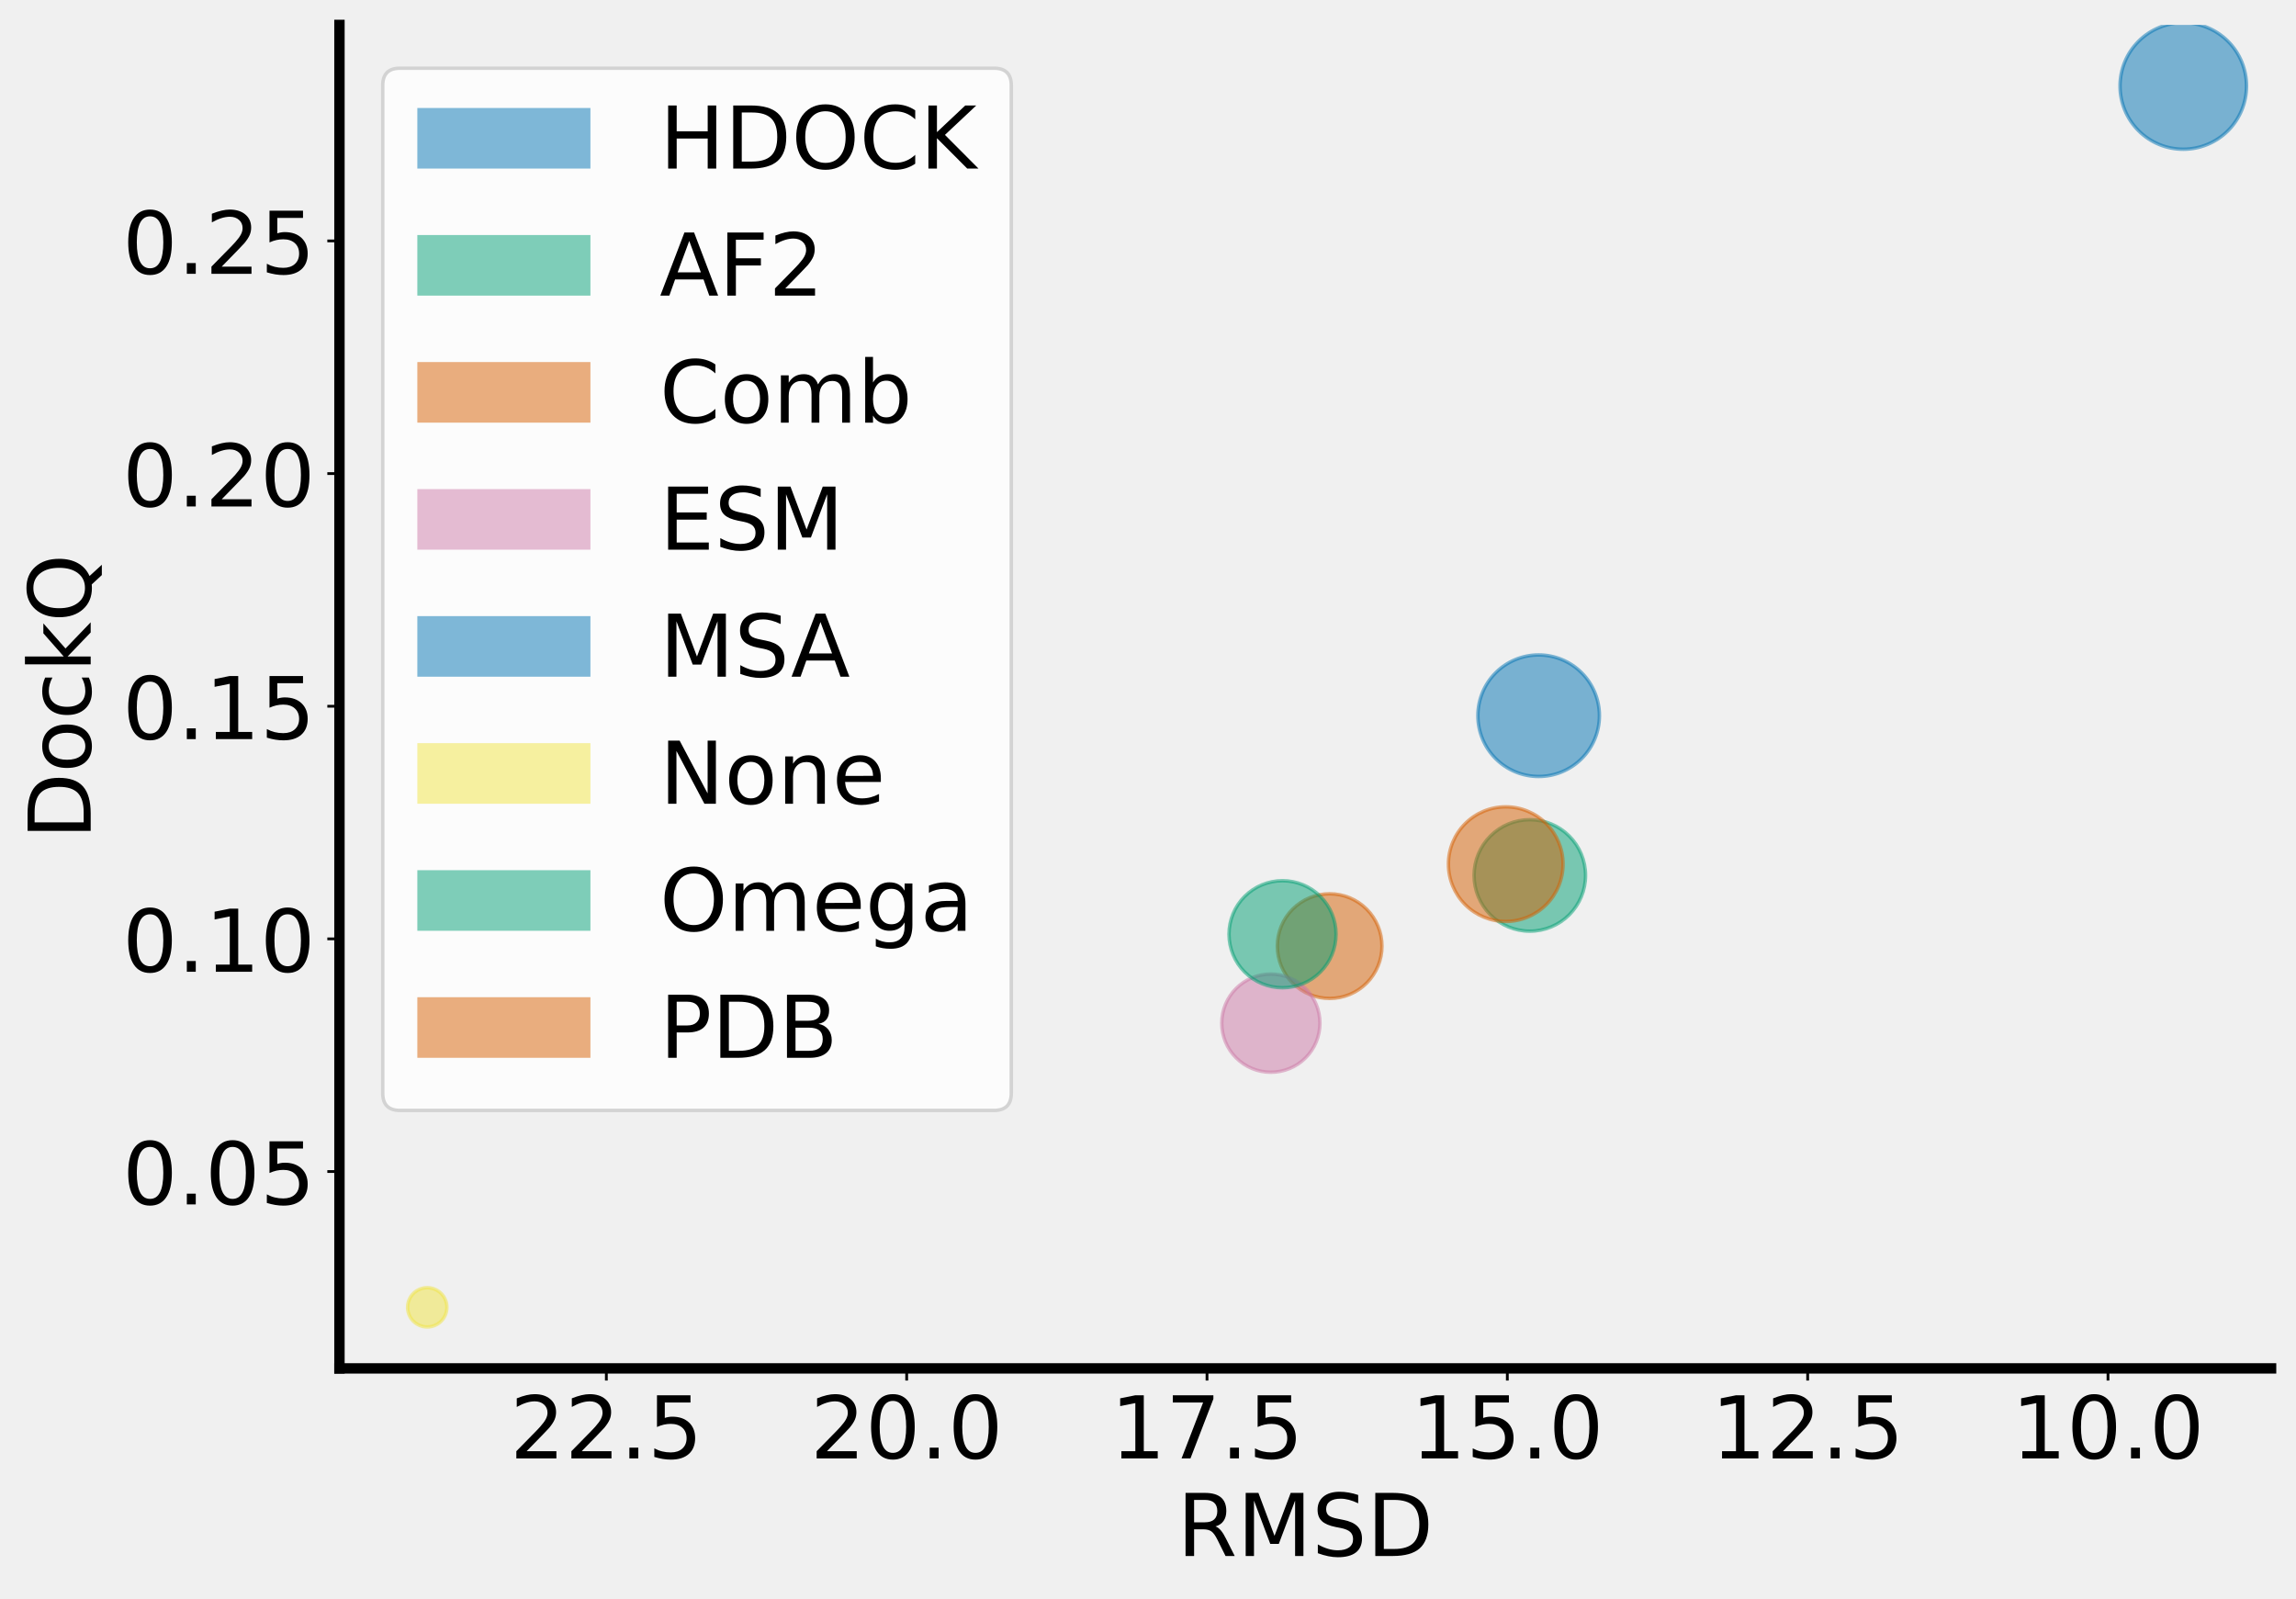
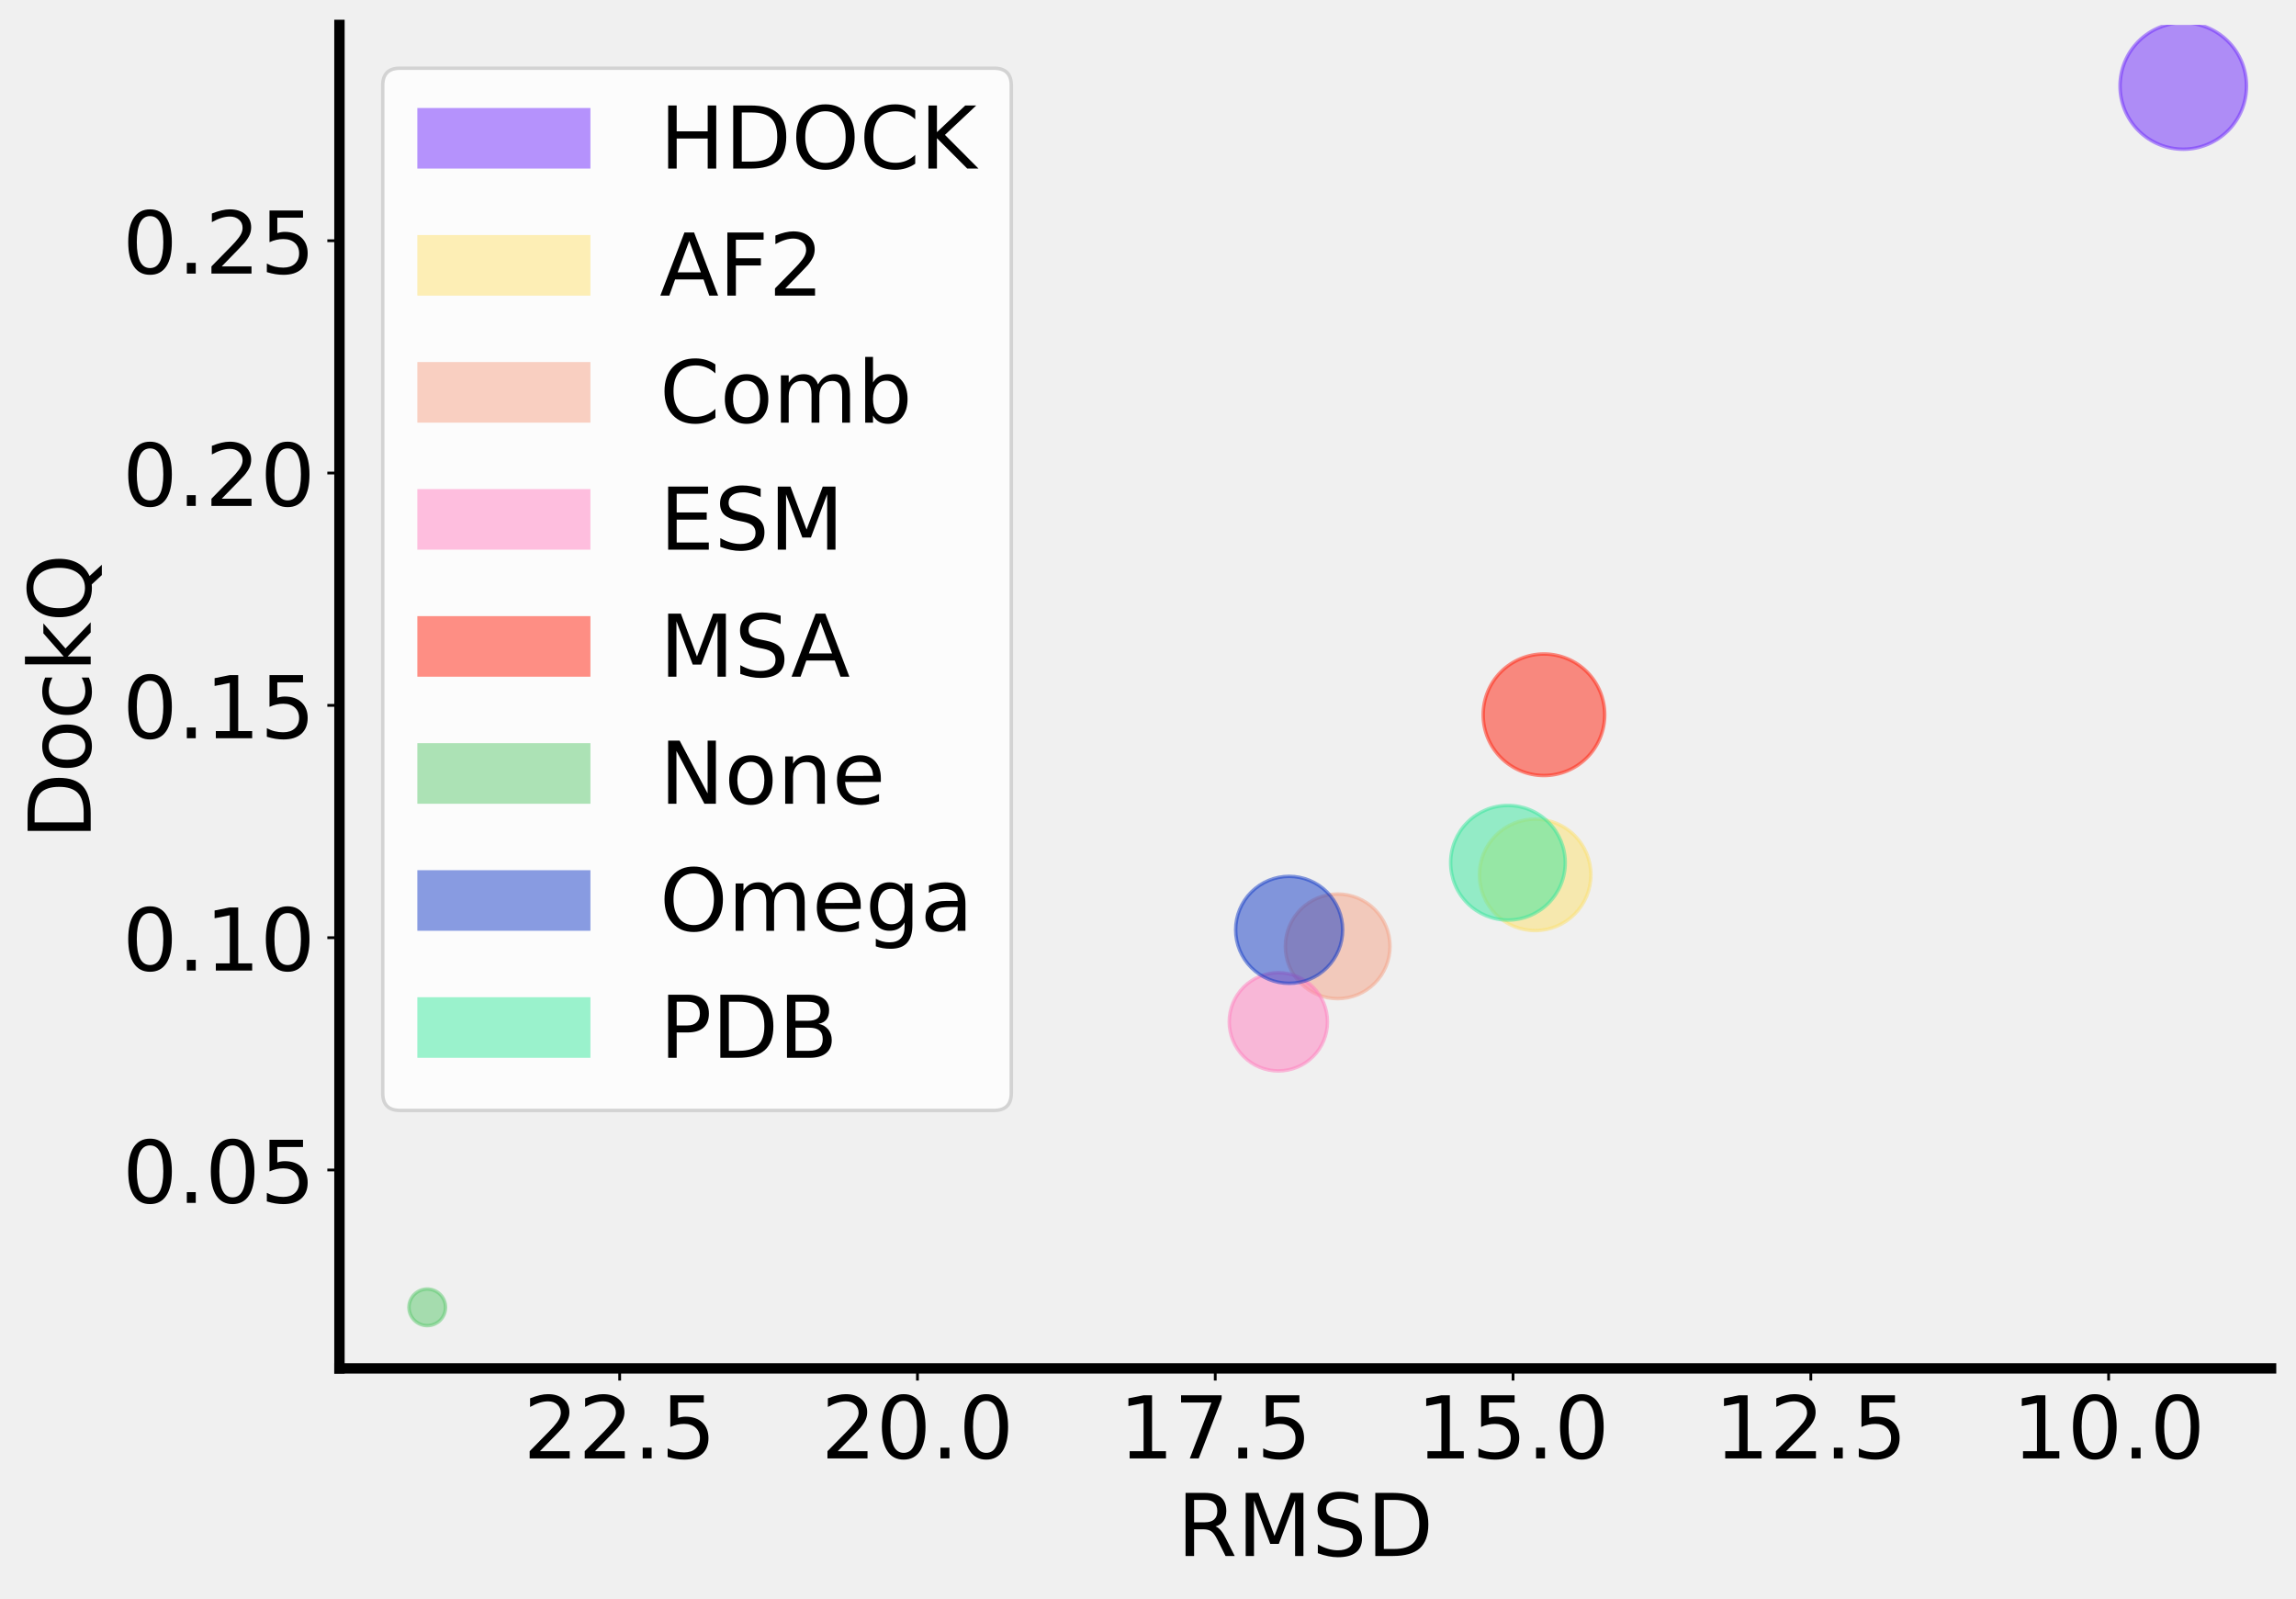
<svg xmlns="http://www.w3.org/2000/svg" xmlns:xlink="http://www.w3.org/1999/xlink" width="663.259pt" height="461.871pt" viewBox="0 0 663.259 461.871" version="1.1">
  <defs>
    <style type="text/css">*{stroke-linejoin: round; stroke-linecap: butt}</style>
  </defs>
  <g id="figure_1">
    <g id="patch_1">
      <path d="M 0 461.871  L 663.259 461.871  L 663.259 0  L 0 0  L 0 461.871  z " style="fill: none" />
    </g>
    <g id="axes_1">
      <g id="patch_2">
        <path d="M 98.059 395.28  L 656.059 395.28  L 656.059 7.2  L 98.059 7.2  L 98.059 395.28  z " style="fill: none" />
      </g>
      <g id="PathCollection_1">
        <defs>
-           <path id="m48e5af295a" d="M 0 18.27  C 4.845 18.27 9.493 16.345 12.919 12.919  C 16.345 9.493 18.27 4.845 18.27 0  C 18.27 -4.845 16.345 -9.493 12.919 -12.919  C 9.493 -16.345 4.845 -18.27 0 -18.27  C -4.845 -18.27 -9.493 -16.345 -12.919 -12.919  C -16.345 -9.493 -18.27 -4.845 -18.27 0  C -18.27 4.845 -16.345 9.493 -12.919 12.919  C -9.493 16.345 -4.845 18.27 0 18.27  z " style="stroke: #0072b2; stroke-opacity: 0.5" />
-         </defs>
-         <g clip-path="url(#pa59b70ff0b)">
-           <use xlink:href="#m48e5af295a" x="630.696" y="24.84" style="fill: #0072b2; fill-opacity: 0.5; stroke: #0072b2; stroke-opacity: 0.5" />
+           <path id="mb4a65cd494" d="M 0 18.27  C 4.845 18.27 9.493 16.345 12.919 12.919  C 16.345 9.493 18.27 4.845 18.27 0  C 18.27 -4.845 16.345 -9.493 12.919 -12.919  C 9.493 -16.345 4.845 -18.27 0 -18.27  C -4.845 -18.27 -9.493 -16.345 -12.919 -12.919  C -16.345 -9.493 -18.27 -4.845 -18.27 0  C -18.27 4.845 -16.345 9.493 -12.919 12.919  C -9.493 16.345 -4.845 18.27 0 18.27  z " style="stroke: #6d28fc; stroke-opacity: 0.5" />
+         </defs>
+         <g clip-path="url(#p5385d5f9c7)">
+           <use xlink:href="#mb4a65cd494" x="630.696" y="24.84" style="fill: #6d28fc; fill-opacity: 0.5; stroke: #6d28fc; stroke-opacity: 0.5" />
        </g>
      </g>
      <g id="PathCollection_2">
        <defs>
-           <path id="mfb58698aa3" d="M 0 16.101  C 4.27 16.101 8.366 14.404 11.385 11.385  C 14.404 8.366 16.101 4.27 16.101 0  C 16.101 -4.27 14.404 -8.366 11.385 -11.385  C 8.366 -14.404 4.27 -16.101 0 -16.101  C -4.27 -16.101 -8.366 -14.404 -11.385 -11.385  C -14.404 -8.366 -16.101 -4.27 -16.101 0  C -16.101 4.27 -14.404 8.366 -11.385 11.385  C -8.366 14.404 -4.27 16.101 0 16.101  z " style="stroke: #009e73; stroke-opacity: 0.5" />
-         </defs>
-         <g clip-path="url(#pa59b70ff0b)">
-           <use xlink:href="#mfb58698aa3" x="441.926" y="252.878" style="fill: #009e73; fill-opacity: 0.5; stroke: #009e73; stroke-opacity: 0.5" />
+           <path id="mcbb6aacd8a" d="M 0 16.098  C 4.269 16.098 8.364 14.402 11.383 11.383  C 14.402 8.364 16.098 4.269 16.098 0  C 16.098 -4.269 14.402 -8.364 11.383 -11.383  C 8.364 -14.402 4.269 -16.098 0 -16.098  C -4.269 -16.098 -8.364 -14.402 -11.383 -11.383  C -14.402 -8.364 -16.098 -4.269 -16.098 0  C -16.098 4.269 -14.402 8.364 -11.383 11.383  C -8.364 14.402 -4.269 16.098 0 16.098  z " style="stroke: #fde06d; stroke-opacity: 0.5" />
+         </defs>
+         <g clip-path="url(#p5385d5f9c7)">
+           <use xlink:href="#mcbb6aacd8a" x="443.471" y="252.708" style="fill: #fde06d; fill-opacity: 0.5; stroke: #fde06d; stroke-opacity: 0.5" />
        </g>
      </g>
      <g id="PathCollection_3">
        <defs>
-           <path id="m0a0dd87631" d="M 0 15.114  C 4.008 15.114 7.853 13.522 10.688 10.688  C 13.522 7.853 15.114 4.008 15.114 0  C 15.114 -4.008 13.522 -7.853 10.688 -10.688  C 7.853 -13.522 4.008 -15.114 0 -15.114  C -4.008 -15.114 -7.853 -13.522 -10.688 -10.688  C -13.522 -7.853 -15.114 -4.008 -15.114 0  C -15.114 4.008 -13.522 7.853 -10.688 10.688  C -7.853 13.522 -4.008 15.114 0 15.114  z " style="stroke: #d55e00; stroke-opacity: 0.5" />
-         </defs>
-         <g clip-path="url(#pa59b70ff0b)">
-           <use xlink:href="#m0a0dd87631" x="384.103" y="273.299" style="fill: #d55e00; fill-opacity: 0.5; stroke: #d55e00; stroke-opacity: 0.5" />
+           <path id="mfab686c2c6" d="M 0 15.112  C 4.008 15.112 7.852 13.52 10.686 10.686  C 13.52 7.852 15.112 4.008 15.112 0  C 15.112 -4.008 13.52 -7.852 10.686 -10.686  C 7.852 -13.52 4.008 -15.112 0 -15.112  C -4.008 -15.112 -7.852 -13.52 -10.686 -10.686  C -13.52 -7.852 -15.112 -4.008 -15.112 0  C -15.112 4.008 -13.52 7.852 -10.686 10.686  C -7.852 13.52 -4.008 15.112 0 15.112  z " style="stroke: #f5a286; stroke-opacity: 0.5" />
+         </defs>
+         <g clip-path="url(#p5385d5f9c7)">
+           <use xlink:href="#mfab686c2c6" x="386.427" y="273.363" style="fill: #f5a286; fill-opacity: 0.5; stroke: #f5a286; stroke-opacity: 0.5" />
        </g>
      </g>
      <g id="PathCollection_4">
        <defs>
-           <path id="mf6a052ebb6" d="M 0 14.184  C 3.762 14.184 7.37 12.689 10.029 10.029  C 12.689 7.37 14.184 3.762 14.184 0  C 14.184 -3.762 12.689 -7.37 10.029 -10.029  C 7.37 -12.689 3.762 -14.184 0 -14.184  C -3.762 -14.184 -7.37 -12.689 -10.029 -10.029  C -12.689 -7.37 -14.184 -3.762 -14.184 0  C -14.184 3.762 -12.689 7.37 -10.029 10.029  C -7.37 12.689 -3.762 14.184 0 14.184  z " style="stroke: #cc79a7; stroke-opacity: 0.5" />
-         </defs>
-         <g clip-path="url(#pa59b70ff0b)">
-           <use xlink:href="#mf6a052ebb6" x="367.118" y="295.551" style="fill: #cc79a7; fill-opacity: 0.5; stroke: #cc79a7; stroke-opacity: 0.5" />
+           <path id="m2ef3857c79" d="M 0 14.187  C 3.762 14.187 7.371 12.692 10.032 10.032  C 12.692 7.371 14.187 3.762 14.187 0  C 14.187 -3.762 12.692 -7.371 10.032 -10.032  C 7.371 -12.692 3.762 -14.187 0 -14.187  C -3.762 -14.187 -7.371 -12.692 -10.032 -10.032  C -12.692 -7.371 -14.187 -3.762 -14.187 0  C -14.187 3.762 -12.692 7.371 -10.032 10.032  C -7.371 12.692 -3.762 14.187 0 14.187  z " style="stroke: #ff7fbf; stroke-opacity: 0.5" />
+         </defs>
+         <g clip-path="url(#p5385d5f9c7)">
+           <use xlink:href="#m2ef3857c79" x="369.286" y="295.17" style="fill: #ff7fbf; fill-opacity: 0.5; stroke: #ff7fbf; stroke-opacity: 0.5" />
        </g>
      </g>
      <g id="PathCollection_5">
        <defs>
-           <path id="me618e9ca92" d="M 0 5.673  C 1.504 5.673 2.947 5.075 4.011 4.011  C 5.075 2.947 5.673 1.504 5.673 0  C 5.673 -1.504 5.075 -2.947 4.011 -4.011  C 2.947 -5.075 1.504 -5.673 0 -5.673  C -1.504 -5.673 -2.947 -5.075 -4.011 -4.011  C -5.075 -2.947 -5.673 -1.504 -5.673 0  C -5.673 1.504 -5.075 2.947 -4.011 4.011  C -2.947 5.075 -1.504 5.673 0 5.673  z " style="stroke: #f0e442; stroke-opacity: 0.5" />
-         </defs>
-         <g clip-path="url(#pa59b70ff0b)">
-           <use xlink:href="#me618e9ca92" x="123.423" y="377.64" style="fill: #f0e442; fill-opacity: 0.5; stroke: #f0e442; stroke-opacity: 0.5" />
+           <path id="m15f383cdc3" d="M 0 5.281  C 1.401 5.281 2.744 4.725 3.735 3.735  C 4.725 2.744 5.281 1.401 5.281 0  C 5.281 -1.401 4.725 -2.744 3.735 -3.735  C 2.744 -4.725 1.401 -5.281 0 -5.281  C -1.401 -5.281 -2.744 -4.725 -3.735 -3.735  C -4.725 -2.744 -5.281 -1.401 -5.281 0  C -5.281 1.401 -4.725 2.744 -3.735 3.735  C -2.744 4.725 -1.401 5.281 0 5.281  z " style="stroke: #5bc86d; stroke-opacity: 0.5" />
+         </defs>
+         <g clip-path="url(#p5385d5f9c7)">
+           <use xlink:href="#m15f383cdc3" x="123.423" y="377.64" style="fill: #5bc86d; fill-opacity: 0.5; stroke: #5bc86d; stroke-opacity: 0.5" />
        </g>
      </g>
      <g id="PathCollection_6">
        <defs>
-           <path id="m4f892e64a2" d="M 0 17.555  C 4.656 17.555 9.121 15.705 12.413 12.413  C 15.705 9.121 17.555 4.656 17.555 0  C 17.555 -4.656 15.705 -9.121 12.413 -12.413  C 9.121 -15.705 4.656 -17.555 0 -17.555  C -4.656 -17.555 -9.121 -15.705 -12.413 -12.413  C -15.705 -9.121 -17.555 -4.656 -17.555 0  C -17.555 4.656 -15.705 9.121 -12.413 12.413  C -9.121 15.705 -4.656 17.555 0 17.555  z " style="stroke: #0072b2; stroke-opacity: 0.5" />
-         </defs>
-         <g clip-path="url(#pa59b70ff0b)">
-           <use xlink:href="#m4f892e64a2" x="444.48" y="206.742" style="fill: #0072b2; fill-opacity: 0.5; stroke: #0072b2; stroke-opacity: 0.5" />
+           <path id="m35a217457a" d="M 0 17.556  C 4.656 17.556 9.122 15.706 12.414 12.414  C 15.706 9.122 17.556 4.656 17.556 0  C 17.556 -4.656 15.706 -9.122 12.414 -12.414  C 9.122 -15.706 4.656 -17.556 0 -17.556  C -4.656 -17.556 -9.122 -15.706 -12.414 -12.414  C -15.706 -9.122 -17.556 -4.656 -17.556 0  C -17.556 4.656 -15.706 9.122 -12.414 12.414  C -9.122 15.706 -4.656 17.556 0 17.556  z " style="stroke: #ff200c; stroke-opacity: 0.5" />
+         </defs>
+         <g clip-path="url(#p5385d5f9c7)">
+           <use xlink:href="#m35a217457a" x="446.008" y="206.469" style="fill: #ff200c; fill-opacity: 0.5; stroke: #ff200c; stroke-opacity: 0.5" />
        </g>
      </g>
      <g id="PathCollection_7">
        <defs>
-           <path id="m7d9a3fc490" d="M 0 15.459  C 4.1 15.459 8.032 13.83 10.931 10.931  C 13.83 8.032 15.459 4.1 15.459 0  C 15.459 -4.1 13.83 -8.032 10.931 -10.931  C 8.032 -13.83 4.1 -15.459 0 -15.459  C -4.1 -15.459 -8.032 -13.83 -10.931 -10.931  C -13.83 -8.032 -15.459 -4.1 -15.459 0  C -15.459 4.1 -13.83 8.032 -10.931 10.931  C -8.032 13.83 -4.1 15.459 0 15.459  z " style="stroke: #009e73; stroke-opacity: 0.5" />
-         </defs>
-         <g clip-path="url(#pa59b70ff0b)">
-           <use xlink:href="#m7d9a3fc490" x="370.491" y="269.864" style="fill: #009e73; fill-opacity: 0.5; stroke: #009e73; stroke-opacity: 0.5" />
+           <path id="mdaea5730d9" d="M 0 15.455  C 4.099 15.455 8.03 13.826 10.928 10.928  C 13.826 8.03 15.455 4.099 15.455 0  C 15.455 -4.099 13.826 -8.03 10.928 -10.928  C 8.03 -13.826 4.099 -15.455 0 -15.455  C -4.099 -15.455 -8.03 -13.826 -10.928 -10.928  C -13.826 -8.03 -15.455 -4.099 -15.455 0  C -15.455 4.099 -13.826 8.03 -10.928 10.928  C -8.03 13.826 -4.099 15.455 0 15.455  z " style="stroke: #133ac6; stroke-opacity: 0.5" />
+         </defs>
+         <g clip-path="url(#p5385d5f9c7)">
+           <use xlink:href="#mdaea5730d9" x="372.406" y="268.596" style="fill: #133ac6; fill-opacity: 0.5; stroke: #133ac6; stroke-opacity: 0.5" />
        </g>
      </g>
      <g id="PathCollection_8">
        <defs>
-           <path id="m69eade012e" d="M 0 16.556  C 4.391 16.556 8.602 14.812 11.707 11.707  C 14.812 8.602 16.556 4.391 16.556 0  C 16.556 -4.391 14.812 -8.602 11.707 -11.707  C 8.602 -14.812 4.391 -16.556 0 -16.556  C -4.391 -16.556 -8.602 -14.812 -11.707 -11.707  C -14.812 -8.602 -16.556 -4.391 -16.556 0  C -16.556 4.391 -14.812 8.602 -11.707 11.707  C -8.602 14.812 -4.391 16.556 0 16.556  z " style="stroke: #d55e00; stroke-opacity: 0.5" />
-         </defs>
-         <g clip-path="url(#pa59b70ff0b)">
-           <use xlink:href="#m69eade012e" x="434.969" y="249.619" style="fill: #d55e00; fill-opacity: 0.5; stroke: #d55e00; stroke-opacity: 0.5" />
+           <path id="m36bc9dff1e" d="M 0 16.552  C 4.39 16.552 8.6 14.808 11.704 11.704  C 14.808 8.6 16.552 4.39 16.552 0  C 16.552 -4.39 14.808 -8.6 11.704 -11.704  C 8.6 -14.808 4.39 -16.552 0 -16.552  C -4.39 -16.552 -8.6 -14.808 -11.704 -11.704  C -14.808 -8.6 -16.552 -4.39 -16.552 0  C -16.552 4.39 -14.808 8.6 -11.704 11.704  C -8.6 14.808 -4.39 16.552 0 16.552  z " style="stroke: #37e79c; stroke-opacity: 0.5" />
+         </defs>
+         <g clip-path="url(#p5385d5f9c7)">
+           <use xlink:href="#m36bc9dff1e" x="435.607" y="249.218" style="fill: #37e79c; fill-opacity: 0.5; stroke: #37e79c; stroke-opacity: 0.5" />
        </g>
      </g>
      <g id="matplotlib.axis_1">
        <g id="xtick_1">
          <g id="line2d_1">
            <defs>
-               <path id="mab7ee7ab1b" d="M 0 0  L 0 3.5  " style="stroke: #000000; stroke-width: 0.8" />
-             </defs>
-             <g>
-               <use xlink:href="#mab7ee7ab1b" x="608.946" y="395.28" style="stroke: #000000; stroke-width: 0.8" />
+               <path id="m29849252bc" d="M 0 0  L 0 3.5  " style="stroke: #000000; stroke-width: 0.8" />
+             </defs>
+             <g>
+               <use xlink:href="#m29849252bc" x="609.129" y="395.28" style="stroke: #000000; stroke-width: 0.8" />
            </g>
          </g>
          <g id="text_1">
-             <g transform="translate(581.1137 421.2761) scale(0.25 -0.25)">
+             <g transform="translate(581.2975 421.2761) scale(0.25 -0.25)">
              <defs>
                <path id="DejaVuSans-31" d="M 794 531  L 1825 531  L 1825 4091  L 703 3866  L 703 4441  L 1819 4666  L 2450 4666  L 2450 531  L 3481 531  L 3481 0  L 794 0  L 794 531  z " transform="scale(0.015625)" />
                <path id="DejaVuSans-30" d="M 2034 4250  Q 1547 4250 1301 3770  Q 1056 3291 1056 2328  Q 1056 1369 1301 889  Q 1547 409 2034 409  Q 2525 409 2770 889  Q 3016 1369 3016 2328  Q 3016 3291 2770 3770  Q 2525 4250 2034 4250  z M 2034 4750  Q 2819 4750 3233 4129  Q 3647 3509 3647 2328  Q 3647 1150 3233 529  Q 2819 -91 2034 -91  Q 1250 -91 836 529  Q 422 1150 422 2328  Q 422 3509 836 4129  Q 1250 4750 2034 4750  z " transform="scale(0.015625)" />
                <path id="DejaVuSans-2e" d="M 684 794  L 1344 794  L 1344 0  L 684 0  L 684 794  z " transform="scale(0.015625)" />
              </defs>
              <use xlink:href="#DejaVuSans-31" />
              <use xlink:href="#DejaVuSans-30" x="63.623" />
              <use xlink:href="#DejaVuSans-2e" x="127.246" />
              <use xlink:href="#DejaVuSans-30" x="159.033" />
            </g>
          </g>
        </g>
        <g id="xtick_2">
          <g id="line2d_2">
            <g>
-               <use xlink:href="#mab7ee7ab1b" x="522.189" y="395.28" style="stroke: #000000; stroke-width: 0.8" />
+               <use xlink:href="#m29849252bc" x="523.105" y="395.28" style="stroke: #000000; stroke-width: 0.8" />
            </g>
          </g>
          <g id="text_2">
-             <g transform="translate(494.3566 421.2761) scale(0.25 -0.25)">
+             <g transform="translate(495.2734 421.2761) scale(0.25 -0.25)">
              <defs>
                <path id="DejaVuSans-32" d="M 1228 531  L 3431 531  L 3431 0  L 469 0  L 469 531  Q 828 903 1448 1529  Q 2069 2156 2228 2338  Q 2531 2678 2651 2914  Q 2772 3150 2772 3378  Q 2772 3750 2511 3984  Q 2250 4219 1831 4219  Q 1534 4219 1204 4116  Q 875 4013 500 3803  L 500 4441  Q 881 4594 1212 4672  Q 1544 4750 1819 4750  Q 2544 4750 2975 4387  Q 3406 4025 3406 3419  Q 3406 3131 3298 2873  Q 3191 2616 2906 2266  Q 2828 2175 2409 1742  Q 1991 1309 1228 531  z " transform="scale(0.015625)" />
                <path id="DejaVuSans-35" d="M 691 4666  L 3169 4666  L 3169 4134  L 1269 4134  L 1269 2991  Q 1406 3038 1543 3061  Q 1681 3084 1819 3084  Q 2600 3084 3056 2656  Q 3513 2228 3513 1497  Q 3513 744 3044 326  Q 2575 -91 1722 -91  Q 1428 -91 1123 -41  Q 819 9 494 109  L 494 744  Q 775 591 1075 516  Q 1375 441 1709 441  Q 2250 441 2565 725  Q 2881 1009 2881 1497  Q 2881 1984 2565 2268  Q 2250 2553 1709 2553  Q 1456 2553 1204 2497  Q 953 2441 691 2322  L 691 4666  z " transform="scale(0.015625)" />
              </defs>
              <use xlink:href="#DejaVuSans-31" />
              <use xlink:href="#DejaVuSans-32" x="63.623" />
              <use xlink:href="#DejaVuSans-2e" x="127.246" />
              <use xlink:href="#DejaVuSans-35" x="159.033" />
            </g>
          </g>
        </g>
        <g id="xtick_3">
          <g id="line2d_3">
            <g>
-               <use xlink:href="#mab7ee7ab1b" x="435.431" y="395.28" style="stroke: #000000; stroke-width: 0.8" />
+               <use xlink:href="#m29849252bc" x="437.081" y="395.28" style="stroke: #000000; stroke-width: 0.8" />
            </g>
          </g>
          <g id="text_3">
-             <g transform="translate(407.5994 421.2761) scale(0.25 -0.25)">
+             <g transform="translate(409.2493 421.2761) scale(0.25 -0.25)">
              <use xlink:href="#DejaVuSans-31" />
              <use xlink:href="#DejaVuSans-35" x="63.623" />
              <use xlink:href="#DejaVuSans-2e" x="127.246" />
              <use xlink:href="#DejaVuSans-30" x="159.033" />
            </g>
          </g>
        </g>
        <g id="xtick_4">
          <g id="line2d_4">
            <g>
-               <use xlink:href="#mab7ee7ab1b" x="348.674" y="395.28" style="stroke: #000000; stroke-width: 0.8" />
+               <use xlink:href="#m29849252bc" x="351.057" y="395.28" style="stroke: #000000; stroke-width: 0.8" />
            </g>
          </g>
          <g id="text_4">
-             <g transform="translate(320.8423 421.2761) scale(0.25 -0.25)">
+             <g transform="translate(323.2252 421.2761) scale(0.25 -0.25)">
              <defs>
                <path id="DejaVuSans-37" d="M 525 4666  L 3525 4666  L 3525 4397  L 1831 0  L 1172 0  L 2766 4134  L 525 4134  L 525 4666  z " transform="scale(0.015625)" />
              </defs>
              <use xlink:href="#DejaVuSans-31" />
              <use xlink:href="#DejaVuSans-37" x="63.623" />
              <use xlink:href="#DejaVuSans-2e" x="127.246" />
              <use xlink:href="#DejaVuSans-35" x="159.033" />
            </g>
          </g>
        </g>
        <g id="xtick_5">
          <g id="line2d_5">
            <g>
-               <use xlink:href="#mab7ee7ab1b" x="261.917" y="395.28" style="stroke: #000000; stroke-width: 0.8" />
+               <use xlink:href="#m29849252bc" x="265.033" y="395.28" style="stroke: #000000; stroke-width: 0.8" />
            </g>
          </g>
          <g id="text_5">
-             <g transform="translate(234.0852 421.2761) scale(0.25 -0.25)">
+             <g transform="translate(237.2011 421.2761) scale(0.25 -0.25)">
              <use xlink:href="#DejaVuSans-32" />
              <use xlink:href="#DejaVuSans-30" x="63.623" />
              <use xlink:href="#DejaVuSans-2e" x="127.246" />
              <use xlink:href="#DejaVuSans-30" x="159.033" />
            </g>
          </g>
        </g>
        <g id="xtick_6">
          <g id="line2d_6">
            <g>
-               <use xlink:href="#mab7ee7ab1b" x="175.16" y="395.28" style="stroke: #000000; stroke-width: 0.8" />
+               <use xlink:href="#m29849252bc" x="179.009" y="395.28" style="stroke: #000000; stroke-width: 0.8" />
            </g>
          </g>
          <g id="text_6">
-             <g transform="translate(147.3281 421.2761) scale(0.25 -0.25)">
+             <g transform="translate(151.1771 421.2761) scale(0.25 -0.25)">
              <use xlink:href="#DejaVuSans-32" />
              <use xlink:href="#DejaVuSans-32" x="63.623" />
              <use xlink:href="#DejaVuSans-2e" x="127.246" />
              <use xlink:href="#DejaVuSans-35" x="159.033" />
            </g>
          </g>
        </g>
        <g id="text_7">
          <g transform="translate(340.0281 449.4714) scale(0.25 -0.25)">
            <defs>
              <path id="DejaVuSans-52" d="M 2841 2188  Q 3044 2119 3236 1894  Q 3428 1669 3622 1275  L 4263 0  L 3584 0  L 2988 1197  Q 2756 1666 2539 1819  Q 2322 1972 1947 1972  L 1259 1972  L 1259 0  L 628 0  L 628 4666  L 2053 4666  Q 2853 4666 3247 4331  Q 3641 3997 3641 3322  Q 3641 2881 3436 2590  Q 3231 2300 2841 2188  z M 1259 4147  L 1259 2491  L 2053 2491  Q 2509 2491 2742 2702  Q 2975 2913 2975 3322  Q 2975 3731 2742 3939  Q 2509 4147 2053 4147  L 1259 4147  z " transform="scale(0.015625)" />
              <path id="DejaVuSans-4d" d="M 628 4666  L 1569 4666  L 2759 1491  L 3956 4666  L 4897 4666  L 4897 0  L 4281 0  L 4281 4097  L 3078 897  L 2444 897  L 1241 4097  L 1241 0  L 628 0  L 628 4666  z " transform="scale(0.015625)" />
              <path id="DejaVuSans-53" d="M 3425 4513  L 3425 3897  Q 3066 4069 2747 4153  Q 2428 4238 2131 4238  Q 1616 4238 1336 4038  Q 1056 3838 1056 3469  Q 1056 3159 1242 3001  Q 1428 2844 1947 2747  L 2328 2669  Q 3034 2534 3370 2195  Q 3706 1856 3706 1288  Q 3706 609 3251 259  Q 2797 -91 1919 -91  Q 1588 -91 1214 -16  Q 841 59 441 206  L 441 856  Q 825 641 1194 531  Q 1563 422 1919 422  Q 2459 422 2753 634  Q 3047 847 3047 1241  Q 3047 1584 2836 1778  Q 2625 1972 2144 2069  L 1759 2144  Q 1053 2284 737 2584  Q 422 2884 422 3419  Q 422 4038 858 4394  Q 1294 4750 2059 4750  Q 2388 4750 2728 4690  Q 3069 4631 3425 4513  z " transform="scale(0.015625)" />
              <path id="DejaVuSans-44" d="M 1259 4147  L 1259 519  L 2022 519  Q 2988 519 3436 956  Q 3884 1394 3884 2338  Q 3884 3275 3436 3711  Q 2988 4147 2022 4147  L 1259 4147  z M 628 4666  L 1925 4666  Q 3281 4666 3915 4102  Q 4550 3538 4550 2338  Q 4550 1131 3912 565  Q 3275 0 1925 0  L 628 0  L 628 4666  z " transform="scale(0.015625)" />
            </defs>
            <use xlink:href="#DejaVuSans-52" />
            <use xlink:href="#DejaVuSans-4d" x="69.482" />
            <use xlink:href="#DejaVuSans-53" x="155.762" />
            <use xlink:href="#DejaVuSans-44" x="219.238" />
          </g>
        </g>
      </g>
      <g id="matplotlib.axis_2">
        <g id="ytick_1">
          <g id="line2d_7">
            <defs>
-               <path id="mf2f65dddc5" d="M 0 0  L -3.5 0  " style="stroke: #000000; stroke-width: 0.8" />
-             </defs>
-             <g>
-               <use xlink:href="#mf2f65dddc5" x="98.059" y="338.413" style="stroke: #000000; stroke-width: 0.8" />
+               <path id="m3a3c94e24a" d="M 0 0  L -3.5 0  " style="stroke: #000000; stroke-width: 0.8" />
+             </defs>
+             <g>
+               <use xlink:href="#m3a3c94e24a" x="98.059" y="337.971" style="stroke: #000000; stroke-width: 0.8" />
            </g>
          </g>
          <g id="text_8">
-             <g transform="translate(35.39531 347.9106) scale(0.25 -0.25)">
+             <g transform="translate(35.39531 347.4688) scale(0.25 -0.25)">
              <use xlink:href="#DejaVuSans-30" />
              <use xlink:href="#DejaVuSans-2e" x="63.623" />
              <use xlink:href="#DejaVuSans-30" x="95.41" />
              <use xlink:href="#DejaVuSans-35" x="159.033" />
            </g>
          </g>
        </g>
        <g id="ytick_2">
          <g id="line2d_8">
            <g>
-               <use xlink:href="#mf2f65dddc5" x="98.059" y="271.208" style="stroke: #000000; stroke-width: 0.8" />
+               <use xlink:href="#m3a3c94e24a" x="98.059" y="270.861" style="stroke: #000000; stroke-width: 0.8" />
            </g>
          </g>
          <g id="text_9">
-             <g transform="translate(35.39531 280.7062) scale(0.25 -0.25)">
+             <g transform="translate(35.39531 280.359) scale(0.25 -0.25)">
              <use xlink:href="#DejaVuSans-30" />
              <use xlink:href="#DejaVuSans-2e" x="63.623" />
              <use xlink:href="#DejaVuSans-31" x="95.41" />
              <use xlink:href="#DejaVuSans-30" x="159.033" />
            </g>
          </g>
        </g>
        <g id="ytick_3">
          <g id="line2d_9">
            <g>
-               <use xlink:href="#mf2f65dddc5" x="98.059" y="204.004" style="stroke: #000000; stroke-width: 0.8" />
+               <use xlink:href="#m3a3c94e24a" x="98.059" y="203.751" style="stroke: #000000; stroke-width: 0.8" />
            </g>
          </g>
          <g id="text_10">
-             <g transform="translate(35.39531 213.5018) scale(0.25 -0.25)">
+             <g transform="translate(35.39531 213.2493) scale(0.25 -0.25)">
              <use xlink:href="#DejaVuSans-30" />
              <use xlink:href="#DejaVuSans-2e" x="63.623" />
              <use xlink:href="#DejaVuSans-31" x="95.41" />
              <use xlink:href="#DejaVuSans-35" x="159.033" />
            </g>
          </g>
        </g>
        <g id="ytick_4">
          <g id="line2d_10">
            <g>
-               <use xlink:href="#mf2f65dddc5" x="98.059" y="136.799" style="stroke: #000000; stroke-width: 0.8" />
+               <use xlink:href="#m3a3c94e24a" x="98.059" y="136.642" style="stroke: #000000; stroke-width: 0.8" />
            </g>
          </g>
          <g id="text_11">
-             <g transform="translate(35.39531 146.2974) scale(0.25 -0.25)">
+             <g transform="translate(35.39531 146.1396) scale(0.25 -0.25)">
              <use xlink:href="#DejaVuSans-30" />
              <use xlink:href="#DejaVuSans-2e" x="63.623" />
              <use xlink:href="#DejaVuSans-32" x="95.41" />
              <use xlink:href="#DejaVuSans-30" x="159.033" />
            </g>
          </g>
        </g>
        <g id="ytick_5">
          <g id="line2d_11">
            <g>
-               <use xlink:href="#mf2f65dddc5" x="98.059" y="69.595" style="stroke: #000000; stroke-width: 0.8" />
+               <use xlink:href="#m3a3c94e24a" x="98.059" y="69.532" style="stroke: #000000; stroke-width: 0.8" />
            </g>
          </g>
          <g id="text_12">
-             <g transform="translate(35.39531 79.09298) scale(0.25 -0.25)">
+             <g transform="translate(35.39531 79.02992) scale(0.25 -0.25)">
              <use xlink:href="#DejaVuSans-30" />
              <use xlink:href="#DejaVuSans-2e" x="63.623" />
              <use xlink:href="#DejaVuSans-32" x="95.41" />
              <use xlink:href="#DejaVuSans-35" x="159.033" />
            </g>
          </g>
        </g>
        <g id="text_13">
          <g transform="translate(26.19609 242.4646) rotate(-90) scale(0.25 -0.25)">
            <defs>
              <path id="DejaVuSans-6f" d="M 1959 3097  Q 1497 3097 1228 2736  Q 959 2375 959 1747  Q 959 1119 1226 758  Q 1494 397 1959 397  Q 2419 397 2687 759  Q 2956 1122 2956 1747  Q 2956 2369 2687 2733  Q 2419 3097 1959 3097  z M 1959 3584  Q 2709 3584 3137 3096  Q 3566 2609 3566 1747  Q 3566 888 3137 398  Q 2709 -91 1959 -91  Q 1206 -91 779 398  Q 353 888 353 1747  Q 353 2609 779 3096  Q 1206 3584 1959 3584  z " transform="scale(0.015625)" />
              <path id="DejaVuSans-63" d="M 3122 3366  L 3122 2828  Q 2878 2963 2633 3030  Q 2388 3097 2138 3097  Q 1578 3097 1268 2742  Q 959 2388 959 1747  Q 959 1106 1268 751  Q 1578 397 2138 397  Q 2388 397 2633 464  Q 2878 531 3122 666  L 3122 134  Q 2881 22 2623 -34  Q 2366 -91 2075 -91  Q 1284 -91 818 406  Q 353 903 353 1747  Q 353 2603 823 3093  Q 1294 3584 2113 3584  Q 2378 3584 2631 3529  Q 2884 3475 3122 3366  z " transform="scale(0.015625)" />
              <path id="DejaVuSans-6b" d="M 581 4863  L 1159 4863  L 1159 1991  L 2875 3500  L 3609 3500  L 1753 1863  L 3688 0  L 2938 0  L 1159 1709  L 1159 0  L 581 0  L 581 4863  z " transform="scale(0.015625)" />
              <path id="DejaVuSans-51" d="M 2522 4238  Q 1834 4238 1429 3725  Q 1025 3213 1025 2328  Q 1025 1447 1429 934  Q 1834 422 2522 422  Q 3209 422 3611 934  Q 4013 1447 4013 2328  Q 4013 3213 3611 3725  Q 3209 4238 2522 4238  z M 3406 84  L 4238 -825  L 3475 -825  L 2784 -78  Q 2681 -84 2626 -87  Q 2572 -91 2522 -91  Q 1538 -91 948 567  Q 359 1225 359 2328  Q 359 3434 948 4092  Q 1538 4750 2522 4750  Q 3503 4750 4090 4092  Q 4678 3434 4678 2328  Q 4678 1516 4351 937  Q 4025 359 3406 84  z " transform="scale(0.015625)" />
            </defs>
            <use xlink:href="#DejaVuSans-44" />
            <use xlink:href="#DejaVuSans-6f" x="77.002" />
            <use xlink:href="#DejaVuSans-63" x="138.184" />
            <use xlink:href="#DejaVuSans-6b" x="193.164" />
            <use xlink:href="#DejaVuSans-51" x="251.074" />
          </g>
        </g>
      </g>
      <g id="patch_3">
        <path d="M 98.059 395.28  L 98.059 7.2  " style="fill: none; stroke: #000000; stroke-width: 3; stroke-linejoin: miter; stroke-linecap: square" />
      </g>
      <g id="patch_4">
        <path d="M 98.059 395.28  L 656.059 395.28  " style="fill: none; stroke: #000000; stroke-width: 3; stroke-linejoin: miter; stroke-linecap: square" />
      </g>
      <g id="legend_1">
        <g id="patch_5">
          <path d="M 115.559 320.762  L 287.141 320.762  Q 292.141 320.762 292.141 315.762  L 292.141 24.7  Q 292.141 19.7 287.141 19.7  L 115.559 19.7  Q 110.559 19.7 110.559 24.7  L 110.559 315.762  Q 110.559 320.762 115.559 320.762  z " style="fill: #ffffff; opacity: 0.8; stroke: #cccccc; stroke-linejoin: miter" />
        </g>
        <g id="patch_6">
-           <path d="M 120.559 48.696  L 170.559 48.696  L 170.559 31.196  L 120.559 31.196  z " style="fill: #0072b2; opacity: 0.5" />
+           <path d="M 120.559 48.696  L 170.559 48.696  L 170.559 31.196  L 120.559 31.196  z " style="fill: #6d28fc; opacity: 0.5" />
        </g>
        <g id="text_14">
          <g transform="translate(190.5594 48.69609) scale(0.25 -0.25)">
            <defs>
              <path id="DejaVuSans-48" d="M 628 4666  L 1259 4666  L 1259 2753  L 3553 2753  L 3553 4666  L 4184 4666  L 4184 0  L 3553 0  L 3553 2222  L 1259 2222  L 1259 0  L 628 0  L 628 4666  z " transform="scale(0.015625)" />
              <path id="DejaVuSans-4f" d="M 2522 4238  Q 1834 4238 1429 3725  Q 1025 3213 1025 2328  Q 1025 1447 1429 934  Q 1834 422 2522 422  Q 3209 422 3611 934  Q 4013 1447 4013 2328  Q 4013 3213 3611 3725  Q 3209 4238 2522 4238  z M 2522 4750  Q 3503 4750 4090 4092  Q 4678 3434 4678 2328  Q 4678 1225 4090 567  Q 3503 -91 2522 -91  Q 1538 -91 948 565  Q 359 1222 359 2328  Q 359 3434 948 4092  Q 1538 4750 2522 4750  z " transform="scale(0.015625)" />
              <path id="DejaVuSans-43" d="M 4122 4306  L 4122 3641  Q 3803 3938 3442 4084  Q 3081 4231 2675 4231  Q 1875 4231 1450 3742  Q 1025 3253 1025 2328  Q 1025 1406 1450 917  Q 1875 428 2675 428  Q 3081 428 3442 575  Q 3803 722 4122 1019  L 4122 359  Q 3791 134 3420 21  Q 3050 -91 2638 -91  Q 1578 -91 968 557  Q 359 1206 359 2328  Q 359 3453 968 4101  Q 1578 4750 2638 4750  Q 3056 4750 3426 4639  Q 3797 4528 4122 4306  z " transform="scale(0.015625)" />
              <path id="DejaVuSans-4b" d="M 628 4666  L 1259 4666  L 1259 2694  L 3353 4666  L 4166 4666  L 1850 2491  L 4331 0  L 3500 0  L 1259 2247  L 1259 0  L 628 0  L 628 4666  z " transform="scale(0.015625)" />
            </defs>
            <use xlink:href="#DejaVuSans-48" />
            <use xlink:href="#DejaVuSans-44" x="75.195" />
            <use xlink:href="#DejaVuSans-4f" x="152.197" />
            <use xlink:href="#DejaVuSans-43" x="230.908" />
            <use xlink:href="#DejaVuSans-4b" x="300.732" />
          </g>
        </g>
        <g id="patch_7">
-           <path d="M 120.559 85.391  L 170.559 85.391  L 170.559 67.891  L 120.559 67.891  z " style="fill: #009e73; opacity: 0.5" />
+           <path d="M 120.559 85.391  L 170.559 85.391  L 170.559 67.891  L 120.559 67.891  z " style="fill: #fde06d; opacity: 0.5" />
        </g>
        <g id="text_15">
          <g transform="translate(190.5594 85.39141) scale(0.25 -0.25)">
            <defs>
              <path id="DejaVuSans-41" d="M 2188 4044  L 1331 1722  L 3047 1722  L 2188 4044  z M 1831 4666  L 2547 4666  L 4325 0  L 3669 0  L 3244 1197  L 1141 1197  L 716 0  L 50 0  L 1831 4666  z " transform="scale(0.015625)" />
              <path id="DejaVuSans-46" d="M 628 4666  L 3309 4666  L 3309 4134  L 1259 4134  L 1259 2759  L 3109 2759  L 3109 2228  L 1259 2228  L 1259 0  L 628 0  L 628 4666  z " transform="scale(0.015625)" />
            </defs>
            <use xlink:href="#DejaVuSans-41" />
            <use xlink:href="#DejaVuSans-46" x="68.408" />
            <use xlink:href="#DejaVuSans-32" x="125.928" />
          </g>
        </g>
        <g id="patch_8">
-           <path d="M 120.559 122.087  L 170.559 122.087  L 170.559 104.587  L 120.559 104.587  z " style="fill: #d55e00; opacity: 0.5" />
+           <path d="M 120.559 122.087  L 170.559 122.087  L 170.559 104.587  L 120.559 104.587  z " style="fill: #f5a286; opacity: 0.5" />
        </g>
        <g id="text_16">
          <g transform="translate(190.5594 122.0867) scale(0.25 -0.25)">
            <defs>
              <path id="DejaVuSans-6d" d="M 3328 2828  Q 3544 3216 3844 3400  Q 4144 3584 4550 3584  Q 5097 3584 5394 3201  Q 5691 2819 5691 2113  L 5691 0  L 5113 0  L 5113 2094  Q 5113 2597 4934 2840  Q 4756 3084 4391 3084  Q 3944 3084 3684 2787  Q 3425 2491 3425 1978  L 3425 0  L 2847 0  L 2847 2094  Q 2847 2600 2669 2842  Q 2491 3084 2119 3084  Q 1678 3084 1418 2786  Q 1159 2488 1159 1978  L 1159 0  L 581 0  L 581 3500  L 1159 3500  L 1159 2956  Q 1356 3278 1631 3431  Q 1906 3584 2284 3584  Q 2666 3584 2933 3390  Q 3200 3197 3328 2828  z " transform="scale(0.015625)" />
              <path id="DejaVuSans-62" d="M 3116 1747  Q 3116 2381 2855 2742  Q 2594 3103 2138 3103  Q 1681 3103 1420 2742  Q 1159 2381 1159 1747  Q 1159 1113 1420 752  Q 1681 391 2138 391  Q 2594 391 2855 752  Q 3116 1113 3116 1747  z M 1159 2969  Q 1341 3281 1617 3432  Q 1894 3584 2278 3584  Q 2916 3584 3314 3078  Q 3713 2572 3713 1747  Q 3713 922 3314 415  Q 2916 -91 2278 -91  Q 1894 -91 1617 61  Q 1341 213 1159 525  L 1159 0  L 581 0  L 581 4863  L 1159 4863  L 1159 2969  z " transform="scale(0.015625)" />
            </defs>
            <use xlink:href="#DejaVuSans-43" />
            <use xlink:href="#DejaVuSans-6f" x="69.824" />
            <use xlink:href="#DejaVuSans-6d" x="131.006" />
            <use xlink:href="#DejaVuSans-62" x="228.418" />
          </g>
        </g>
        <g id="patch_9">
-           <path d="M 120.559 158.782  L 170.559 158.782  L 170.559 141.282  L 120.559 141.282  z " style="fill: #cc79a7; opacity: 0.5" />
+           <path d="M 120.559 158.782  L 170.559 158.782  L 170.559 141.282  L 120.559 141.282  z " style="fill: #ff7fbf; opacity: 0.5" />
        </g>
        <g id="text_17">
          <g transform="translate(190.5594 158.782) scale(0.25 -0.25)">
            <defs>
              <path id="DejaVuSans-45" d="M 628 4666  L 3578 4666  L 3578 4134  L 1259 4134  L 1259 2753  L 3481 2753  L 3481 2222  L 1259 2222  L 1259 531  L 3634 531  L 3634 0  L 628 0  L 628 4666  z " transform="scale(0.015625)" />
            </defs>
            <use xlink:href="#DejaVuSans-45" />
            <use xlink:href="#DejaVuSans-53" x="63.184" />
            <use xlink:href="#DejaVuSans-4d" x="126.66" />
          </g>
        </g>
        <g id="patch_10">
-           <path d="M 120.559 195.477  L 170.559 195.477  L 170.559 177.977  L 120.559 177.977  z " style="fill: #0072b2; opacity: 0.5" />
+           <path d="M 120.559 195.477  L 170.559 195.477  L 170.559 177.977  L 120.559 177.977  z " style="fill: #ff200c; opacity: 0.5" />
        </g>
        <g id="text_18">
          <g transform="translate(190.5594 195.4773) scale(0.25 -0.25)">
            <use xlink:href="#DejaVuSans-4d" />
            <use xlink:href="#DejaVuSans-53" x="86.279" />
            <use xlink:href="#DejaVuSans-41" x="151.631" />
          </g>
        </g>
        <g id="patch_11">
-           <path d="M 120.559 232.173  L 170.559 232.173  L 170.559 214.673  L 120.559 214.673  z " style="fill: #f0e442; opacity: 0.5" />
+           <path d="M 120.559 232.173  L 170.559 232.173  L 170.559 214.673  L 120.559 214.673  z " style="fill: #5bc86d; opacity: 0.5" />
        </g>
        <g id="text_19">
          <g transform="translate(190.5594 232.1727) scale(0.25 -0.25)">
            <defs>
              <path id="DejaVuSans-4e" d="M 628 4666  L 1478 4666  L 3547 763  L 3547 4666  L 4159 4666  L 4159 0  L 3309 0  L 1241 3903  L 1241 0  L 628 0  L 628 4666  z " transform="scale(0.015625)" />
              <path id="DejaVuSans-6e" d="M 3513 2113  L 3513 0  L 2938 0  L 2938 2094  Q 2938 2591 2744 2837  Q 2550 3084 2163 3084  Q 1697 3084 1428 2787  Q 1159 2491 1159 1978  L 1159 0  L 581 0  L 581 3500  L 1159 3500  L 1159 2956  Q 1366 3272 1645 3428  Q 1925 3584 2291 3584  Q 2894 3584 3203 3211  Q 3513 2838 3513 2113  z " transform="scale(0.015625)" />
              <path id="DejaVuSans-65" d="M 3597 1894  L 3597 1613  L 953 1613  Q 991 1019 1311 708  Q 1631 397 2203 397  Q 2534 397 2845 478  Q 3156 559 3463 722  L 3463 178  Q 3153 47 2828 -22  Q 2503 -91 2169 -91  Q 1331 -91 842 396  Q 353 884 353 1716  Q 353 2575 817 3079  Q 1281 3584 2069 3584  Q 2775 3584 3186 3129  Q 3597 2675 3597 1894  z M 3022 2063  Q 3016 2534 2758 2815  Q 2500 3097 2075 3097  Q 1594 3097 1305 2825  Q 1016 2553 972 2059  L 3022 2063  z " transform="scale(0.015625)" />
            </defs>
            <use xlink:href="#DejaVuSans-4e" />
            <use xlink:href="#DejaVuSans-6f" x="74.805" />
            <use xlink:href="#DejaVuSans-6e" x="135.986" />
            <use xlink:href="#DejaVuSans-65" x="199.365" />
          </g>
        </g>
        <g id="patch_12">
-           <path d="M 120.559 268.868  L 170.559 268.868  L 170.559 251.368  L 120.559 251.368  z " style="fill: #009e73; opacity: 0.5" />
+           <path d="M 120.559 268.868  L 170.559 268.868  L 170.559 251.368  L 120.559 251.368  z " style="fill: #133ac6; opacity: 0.5" />
        </g>
        <g id="text_20">
          <g transform="translate(190.5594 268.868) scale(0.25 -0.25)">
            <defs>
              <path id="DejaVuSans-67" d="M 2906 1791  Q 2906 2416 2648 2759  Q 2391 3103 1925 3103  Q 1463 3103 1205 2759  Q 947 2416 947 1791  Q 947 1169 1205 825  Q 1463 481 1925 481  Q 2391 481 2648 825  Q 2906 1169 2906 1791  z M 3481 434  Q 3481 -459 3084 -895  Q 2688 -1331 1869 -1331  Q 1566 -1331 1297 -1286  Q 1028 -1241 775 -1147  L 775 -588  Q 1028 -725 1275 -790  Q 1522 -856 1778 -856  Q 2344 -856 2625 -561  Q 2906 -266 2906 331  L 2906 616  Q 2728 306 2450 153  Q 2172 0 1784 0  Q 1141 0 747 490  Q 353 981 353 1791  Q 353 2603 747 3093  Q 1141 3584 1784 3584  Q 2172 3584 2450 3431  Q 2728 3278 2906 2969  L 2906 3500  L 3481 3500  L 3481 434  z " transform="scale(0.015625)" />
              <path id="DejaVuSans-61" d="M 2194 1759  Q 1497 1759 1228 1600  Q 959 1441 959 1056  Q 959 750 1161 570  Q 1363 391 1709 391  Q 2188 391 2477 730  Q 2766 1069 2766 1631  L 2766 1759  L 2194 1759  z M 3341 1997  L 3341 0  L 2766 0  L 2766 531  Q 2569 213 2275 61  Q 1981 -91 1556 -91  Q 1019 -91 701 211  Q 384 513 384 1019  Q 384 1609 779 1909  Q 1175 2209 1959 2209  L 2766 2209  L 2766 2266  Q 2766 2663 2505 2880  Q 2244 3097 1772 3097  Q 1472 3097 1187 3025  Q 903 2953 641 2809  L 641 3341  Q 956 3463 1253 3523  Q 1550 3584 1831 3584  Q 2591 3584 2966 3190  Q 3341 2797 3341 1997  z " transform="scale(0.015625)" />
            </defs>
            <use xlink:href="#DejaVuSans-4f" />
            <use xlink:href="#DejaVuSans-6d" x="78.711" />
            <use xlink:href="#DejaVuSans-65" x="176.123" />
            <use xlink:href="#DejaVuSans-67" x="237.646" />
            <use xlink:href="#DejaVuSans-61" x="301.123" />
          </g>
        </g>
        <g id="patch_13">
-           <path d="M 120.559 305.563  L 170.559 305.563  L 170.559 288.063  L 120.559 288.063  z " style="fill: #d55e00; opacity: 0.5" />
+           <path d="M 120.559 305.563  L 170.559 305.563  L 170.559 288.063  L 120.559 288.063  z " style="fill: #37e79c; opacity: 0.5" />
        </g>
        <g id="text_21">
          <g transform="translate(190.5594 305.5633) scale(0.25 -0.25)">
            <defs>
              <path id="DejaVuSans-50" d="M 1259 4147  L 1259 2394  L 2053 2394  Q 2494 2394 2734 2622  Q 2975 2850 2975 3272  Q 2975 3691 2734 3919  Q 2494 4147 2053 4147  L 1259 4147  z M 628 4666  L 2053 4666  Q 2838 4666 3239 4311  Q 3641 3956 3641 3272  Q 3641 2581 3239 2228  Q 2838 1875 2053 1875  L 1259 1875  L 1259 0  L 628 0  L 628 4666  z " transform="scale(0.015625)" />
              <path id="DejaVuSans-42" d="M 1259 2228  L 1259 519  L 2272 519  Q 2781 519 3026 730  Q 3272 941 3272 1375  Q 3272 1813 3026 2020  Q 2781 2228 2272 2228  L 1259 2228  z M 1259 4147  L 1259 2741  L 2194 2741  Q 2656 2741 2882 2914  Q 3109 3088 3109 3444  Q 3109 3797 2882 3972  Q 2656 4147 2194 4147  L 1259 4147  z M 628 4666  L 2241 4666  Q 2963 4666 3353 4366  Q 3744 4066 3744 3513  Q 3744 3084 3544 2831  Q 3344 2578 2956 2516  Q 3422 2416 3680 2098  Q 3938 1781 3938 1306  Q 3938 681 3513 340  Q 3088 0 2303 0  L 628 0  L 628 4666  z " transform="scale(0.015625)" />
            </defs>
            <use xlink:href="#DejaVuSans-50" />
            <use xlink:href="#DejaVuSans-44" x="60.303" />
            <use xlink:href="#DejaVuSans-42" x="137.305" />
          </g>
        </g>
      </g>
    </g>
  </g>
  <defs>
-     <clipPath id="pa59b70ff0b">
+     <clipPath id="p5385d5f9c7">
      <rect x="98.059" y="7.2" width="558" height="388.08" />
    </clipPath>
  </defs>
</svg>
